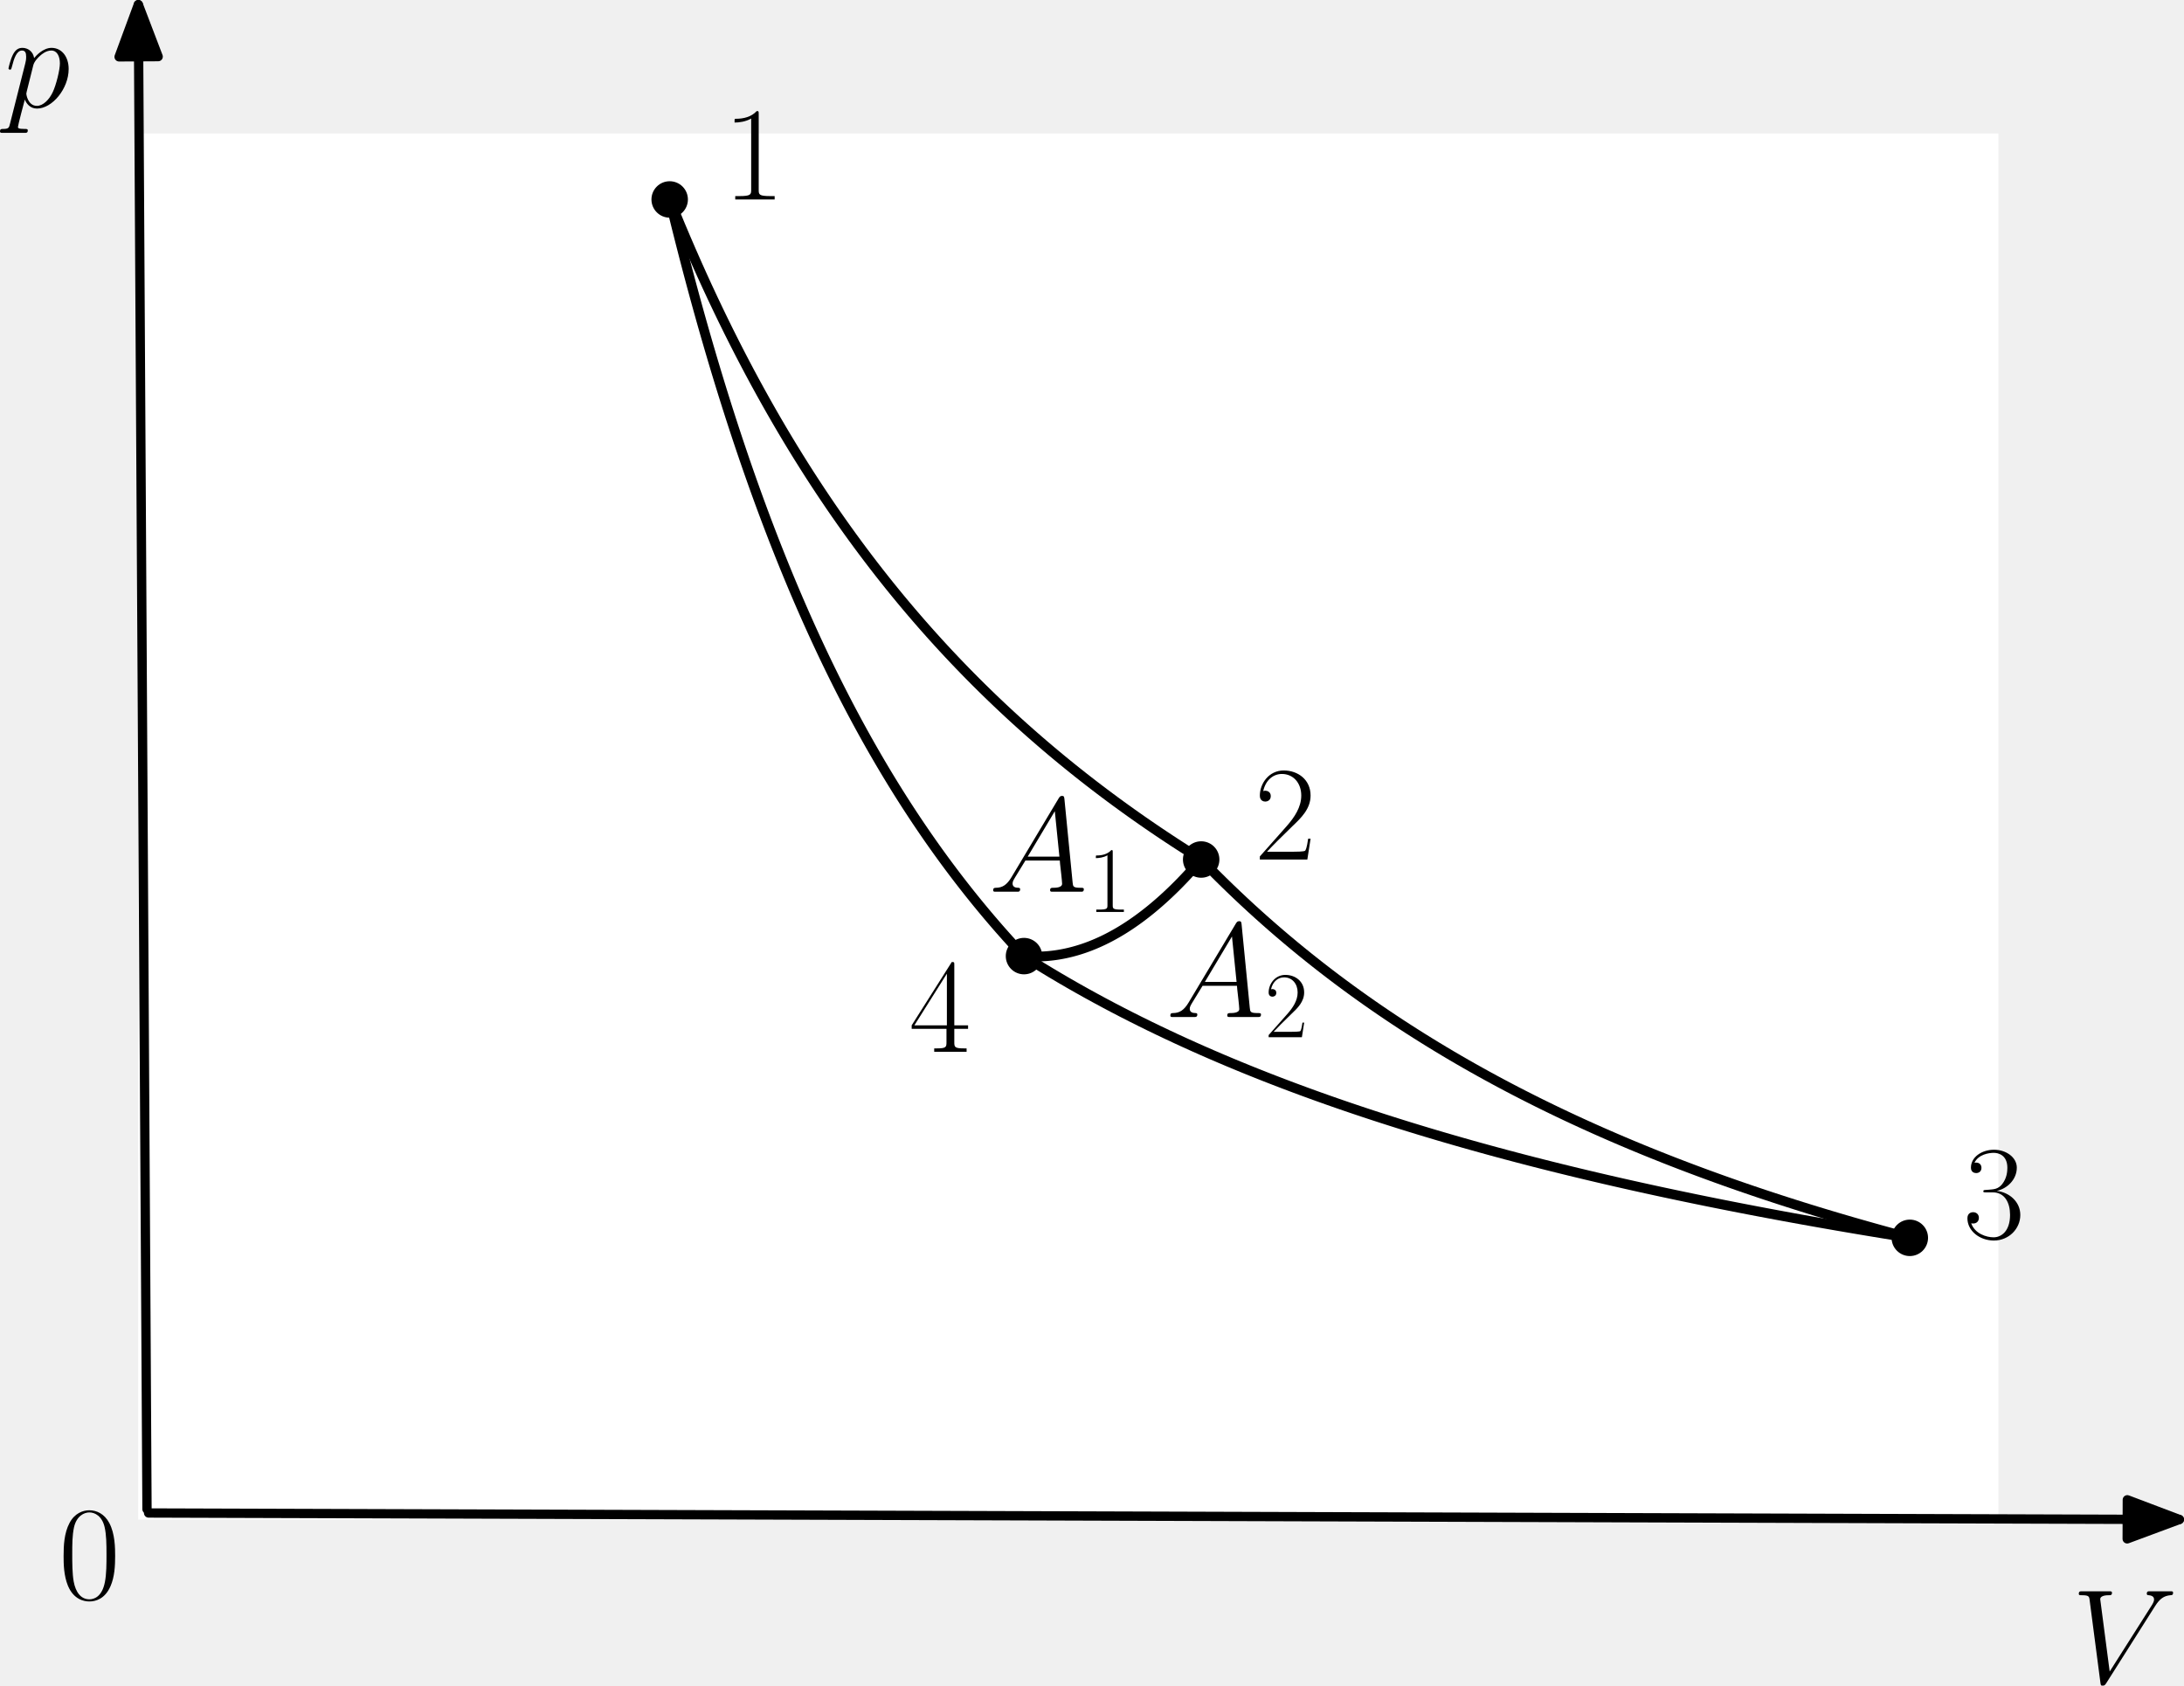
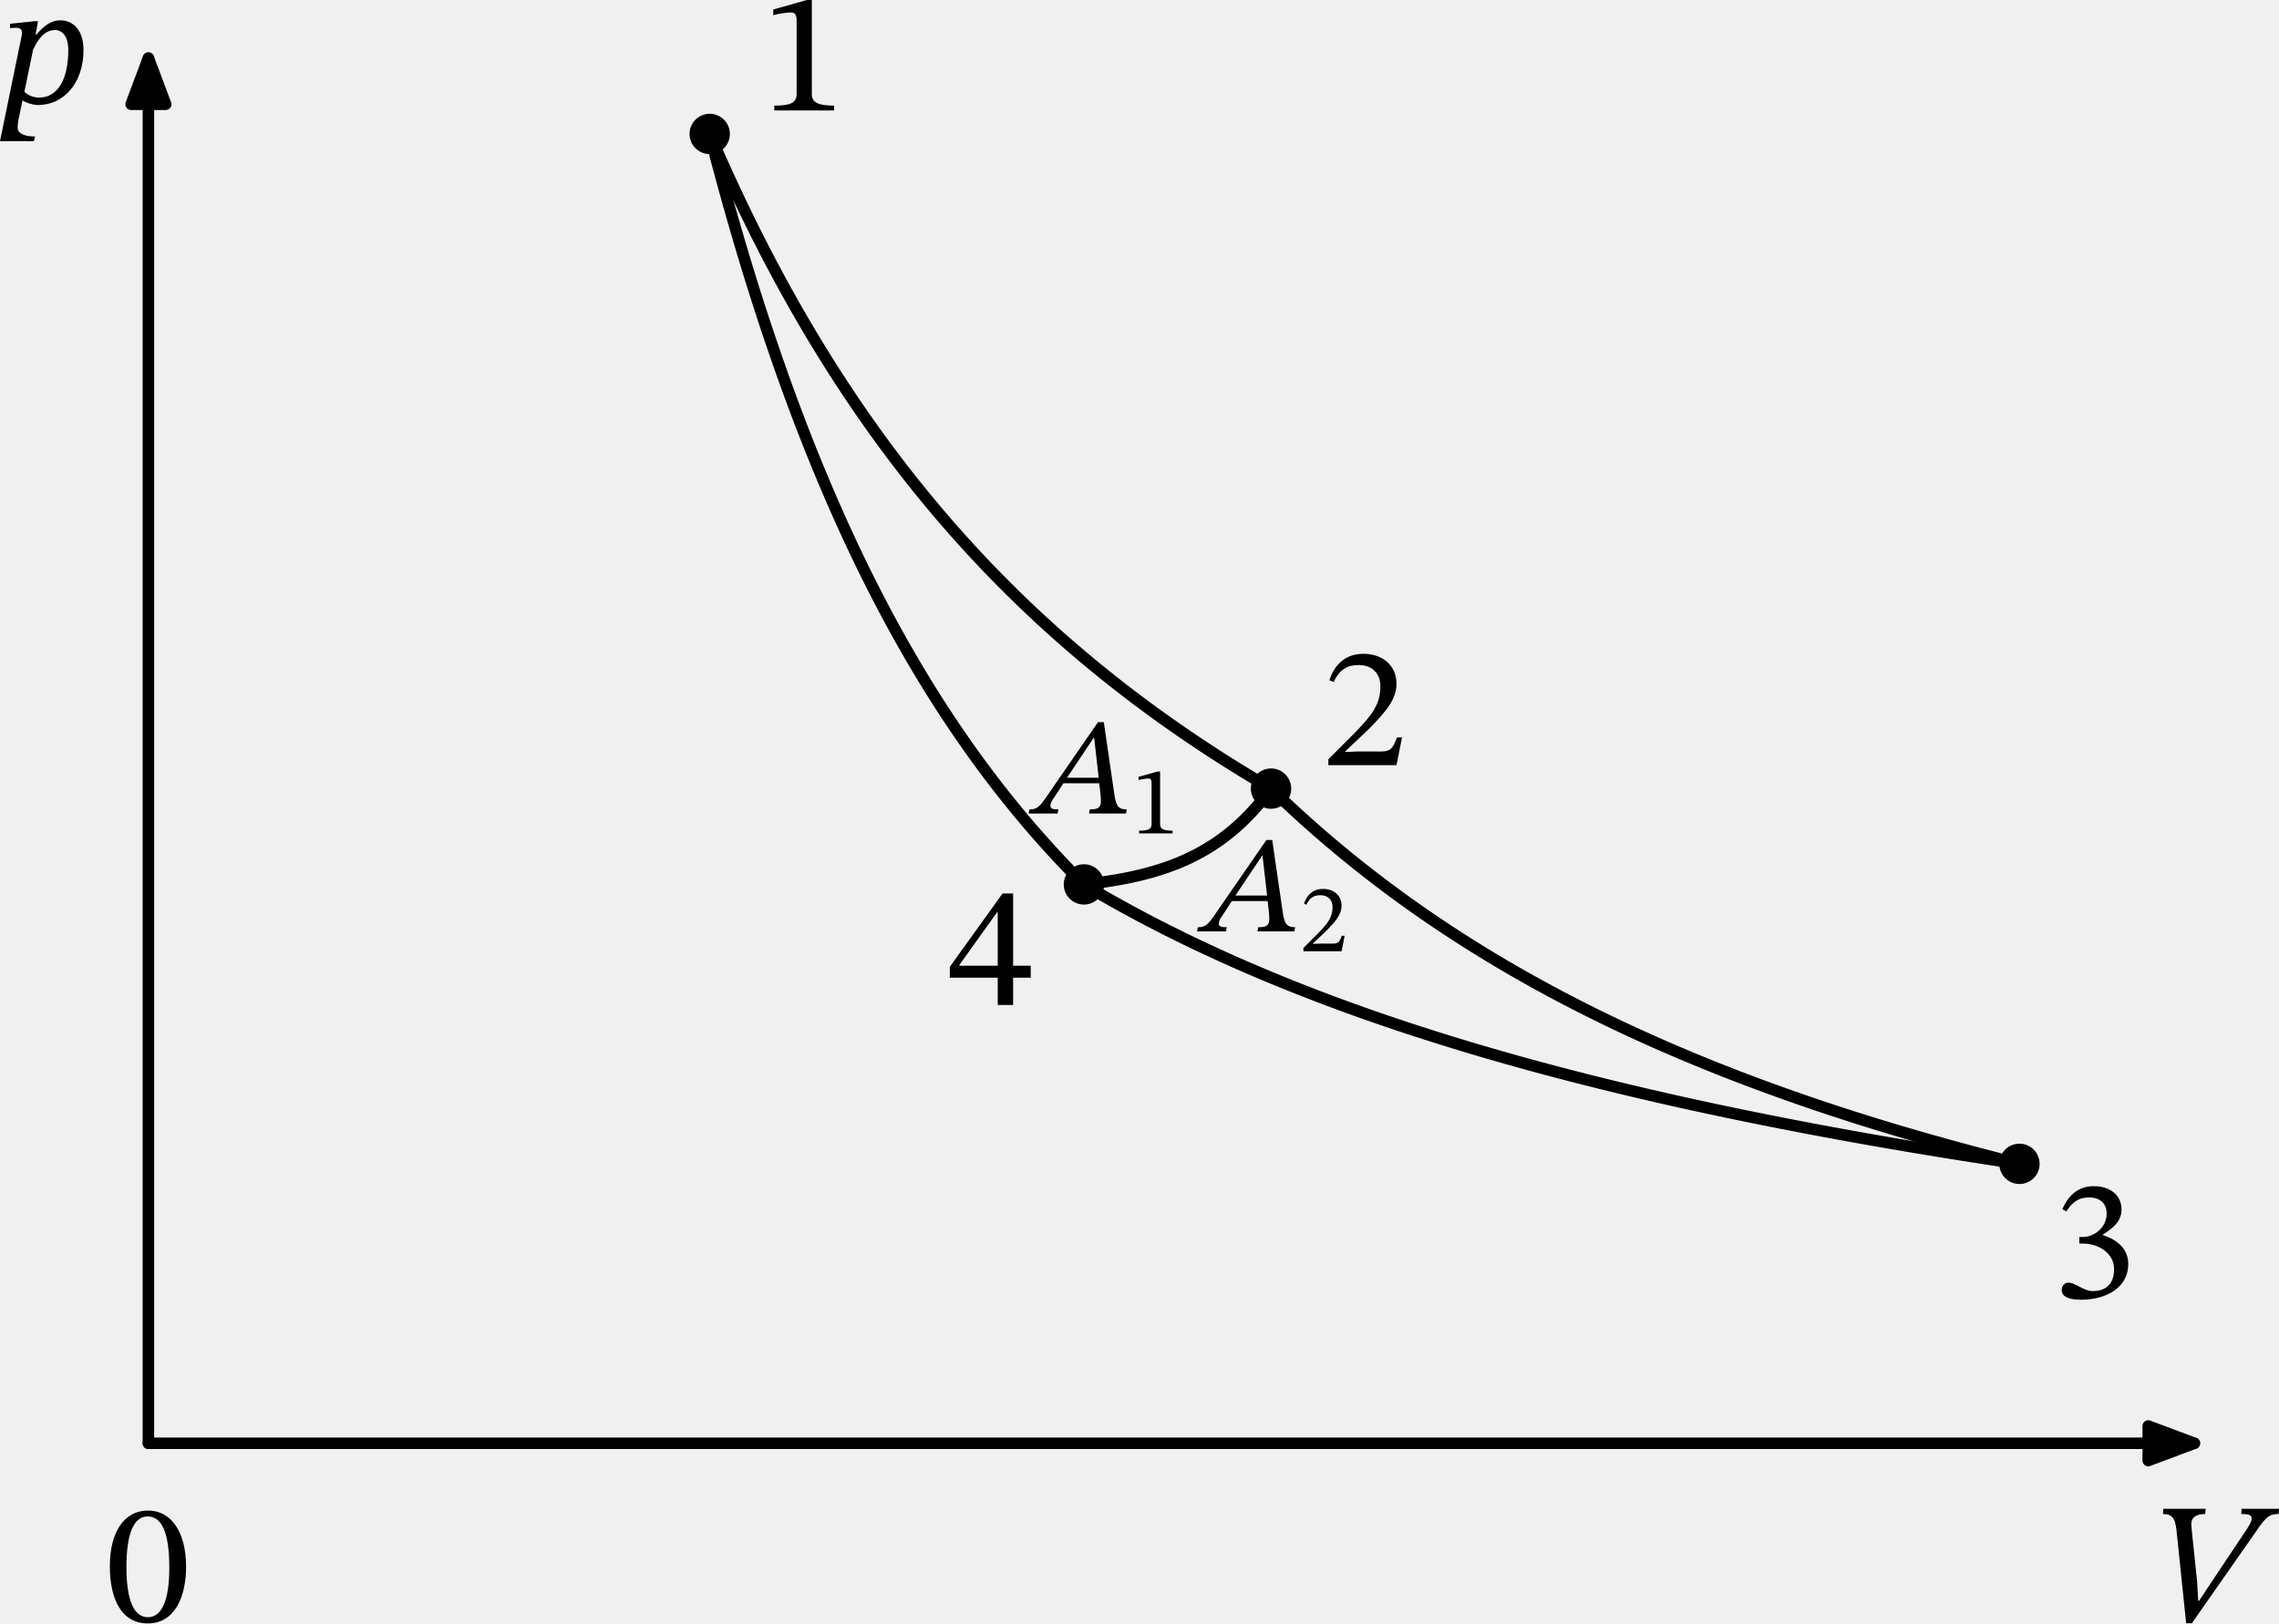
- <svg xmlns="http://www.w3.org/2000/svg" xmlns:xlink="http://www.w3.org/1999/xlink" width="419.283pt" height="323.615pt" viewBox="0 0 419.283 323.615" version="1.1" id="svg23">
+ <svg xmlns="http://www.w3.org/2000/svg" xmlns:xlink="http://www.w3.org/1999/xlink" width="395.442pt" height="281.771pt" viewBox="0 0 395.442 281.771" version="1.1" id="svg22">
  <defs id="defs1">
    <style type="text/css" id="style1">*{stroke-linejoin: round; stroke-linecap: butt}</style>
  </defs>
-   <g id="axes_1" transform="translate(-31.06916,-15.85074)">
-     <g id="patch_2">
-       <path d="M 57.6,307.584 H 414.72 V 41.472 H 57.6 Z" style="fill:#ffffff" id="path2" />
-     </g>
-     <g id="matplotlib.axis_1">
-       <g id="text_1">
-         <g transform="matrix(0.26,0,0,-0.26,428.7542,338.9472)" id="g2">
-           <defs id="defs2">
-             <path id="CMMI12-56" d="m 3962,3640 c 217,344 416,496 742,522 64,6 115,6 115,120 0,26 -13,64 -70,64 -115,0 -391,0 -506,0 -185,0 -377,0 -557,0 -51,0 -115,0 -115,-120 0,-58 58,-64 83,-64 237,-19 263,-133 263,-210 0,-95 -90,-242 -96,-248 L 1811,540 1363,3969 c 0,191 333,191 403,191 96,0 154,0 154,122 0,64 -70,64 -90,64 -108,0 -236,0 -345,0 h -359 c -467,0 -659,0 -665,0 -39,0 -115,0 -115,-116 0,-70 44,-70 147,-70 326,0 345,-58 365,-216 L 1370,24 c 19,-133 19,-152 108,-152 77,0 109,19 173,120 z" transform="scale(0.015625)" />
-           </defs>
-           <use xlink:href="#CMMI12-56" transform="scale(0.996264)" id="use2" />
+   <g id="figure_1" transform="translate(-7.35,-10.45141)">
+     <g id="axes_1">
+       <g id="matplotlib.axis_1">
+         <g id="xtick_1">
+           <g id="line2d_1" />
+           <g id="text_1">
+             <g transform="matrix(0.3,0,0,-0.3,380.62,292.1334)" id="g2">
+               <defs id="defs2">
+                 <path id="STIXTwoText-Italic-56" d="m 1504,-32 2349,3360 c 390,582 518,685 864,685 l 13,192 H 3347 l -13,-192 c 288,0 384,-39 384,-167 0,-102 -83,-249 -198,-422 L 2144,1363 1773,800 h -32 l -45,749 -192,1824 c 0,45 -19,185 -19,230 -19,288 185,410 512,410 l 19,192 H 448 l -13,-192 c 339,0 448,-154 499,-583 L 1293,-32 Z" transform="scale(0.015625)" />
+               </defs>
+               <use xlink:href="#STIXTwoText-Italic-56" transform="translate(0,0.296875)" id="use2" />
+             </g>
+           </g>
+         </g>
+         <g id="xtick_2">
+           <g id="line2d_2" />
+           <g id="text_2">
+             <g transform="matrix(0.3,0,0,-0.3,25.6,292.1334)" id="g3">
+               <defs id="defs3">
+                 <path id="STIXTwoText-Regular-30" d="m 1581,-70 c 1005,0 1414,1004 1414,2099 0,1318 -576,2080 -1401,2080 C 666,4109 173,3264 173,2048 173,915 550,-70 1581,-70 Z m 0,230 c -512,0 -794,614 -794,1856 0,1267 282,1875 787,1875 525,0 800,-601 800,-1901 C 2374,762 2086,160 1581,160 Z" transform="scale(0.015625)" />
+               </defs>
+               <use xlink:href="#STIXTwoText-Regular-30" transform="translate(0,0.796875)" id="use3" />
+             </g>
+           </g>
        </g>
      </g>
-     </g>
-     <g id="matplotlib.axis_2">
-       <g id="text_2">
-         <g transform="matrix(0.26,0,0,-0.26,31.87053,36.43395)" id="g3">
-           <defs id="defs3">
-             <path id="CMMI12-70" d="m 275,-789 c -45,-191 -70,-242 -333,-242 -76,0 -140,0 -140,-121 0,-13 6,-64 76,-64 84,0 173,0 256,0 h 276 c 134,0 460,0 595,0 38,0 115,0 115,115 0,70 -45,70 -154,70 -294,0 -313,44 -313,94 0,76 288,1156 326,1301 71,-179 243,-428 576,-428 723,0 1504,939 1504,1878 0,587 -333,1002 -813,1002 -409,0 -755,-396 -825,-485 -51,319 -301,485 -557,485 -186,0 -333,-89 -454,-332 -116,-230 -205,-619 -205,-645 0,-25 25,-57 70,-57 51,0 58,6 96,153 96,377 218,754 474,754 147,0 198,-102 198,-292 0,-152 -19,-216 -45,-330 z m 1107,2782 c 45,178 224,364 327,453 70,64 281,243 525,243 281,0 409,-281 409,-613 C 2643,1769 2464,1047 2304,715 2144,370 1850,64 1555,64 c -435,0 -505,549 -505,575 0,19 12,70 19,102 z" transform="scale(0.015625)" />
-           </defs>
-           <use xlink:href="#CMMI12-70" transform="scale(0.996264)" id="use3" />
+       <g id="matplotlib.axis_2">
+         <g id="ytick_1">
+           <g id="line2d_3" />
+           <g id="text_3">
+             <g transform="matrix(0.3,0,0,-0.3,7.2,28.37813)" id="g4">
+               <defs id="defs4">
+                 <path id="STIXTwoText-Italic-70" d="m 1440,-70 c 966,0 1683,832 1683,2035 0,742 -384,1101 -864,1101 -320,0 -589,-186 -883,-532 v 7 h -26 l 90,493 h -122 l -915,-96 v -160 c 0,0 109,12 205,12 166,0 237,-57 237,-185 0,-45 -7,-83 -13,-122 L 32,-1408 h 1254 l 45,173 c -512,0 -646,173 -646,320 0,89 13,205 25,269 L 864,96 C 992,19 1242,-70 1440,-70 Z m -506,486 320,1549 c 173,390 423,742 820,742 179,0 486,-134 486,-742 C 2560,838 2138,205 1485,205 1222,205 1043,320 934,416 Z" transform="scale(0.015625)" />
+               </defs>
+               <use xlink:href="#STIXTwoText-Italic-70" transform="translate(0,0.09375)" id="use4" />
+             </g>
+           </g>
        </g>
      </g>
-     </g>
-     <g id="line2d_1">
-       <path d="m 159.634,54.144 1.031,2.534 1.031,2.484 1.031,2.436 1.031,2.388 1.031,2.342 1.031,2.298 1.031,2.254 1.031,2.212 1.031,2.171 1.031,2.131 1.031,2.093 1.031,2.055 1.031,2.018 1.031,1.983 1.031,1.948 1.031,1.914 1.031,1.881 1.031,1.849 1.031,1.817 1.031,1.787 1.031,1.757 1.031,1.728 1.031,1.7 1.031,1.672 1.031,1.645 1.031,1.619 1.031,1.593 1.031,1.568 1.031,1.543 1.031,1.52 1.031,1.496 1.031,1.473 1.031,1.451 1.031,1.429 1.031,1.408 1.031,1.387 1.031,1.367 1.031,1.347 1.031,1.327 1.031,1.308 1.031,1.289 1.031,1.271 1.031,1.253 1.031,1.236 1.031,1.218 1.031,1.202 1.031,1.185 1.031,1.169 1.031,1.153 1.031,1.138 1.031,1.123 1.031,1.108 1.031,1.093 1.031,1.079 1.031,1.065 1.031,1.051 1.031,1.038 1.031,1.024 1.031,1.011 1.031,0.999 1.031,0.986 1.031,0.974 1.031,0.962 1.031,0.95 1.031,0.939 1.031,0.927 1.031,0.916 1.031,0.905 1.031,0.894 1.031,0.884 1.031,0.873 1.031,0.863 1.031,0.853 1.031,0.843 1.031,0.834 1.031,0.824 1.031,0.815 1.031,0.805 1.031,0.796 1.031,0.787 1.031,0.779 1.031,0.77 1.031,0.762 1.031,0.753 1.031,0.745 1.031,0.737 1.031,0.729 1.031,0.721 1.031,0.714 1.031,0.706 1.031,0.699 1.031,0.691 1.031,0.684 1.031,0.677 1.031,0.67 1.031,0.663 1.031,0.656 1.031,0.65 1.031,0.643" clip-path="url(#p317264a5c3)" style="fill:none;stroke:#000000;stroke-width:1.875;stroke-linecap:square" id="path3" />
-     </g>
-     <g id="line2d_2">
-       <path d="m 261.669,180.864 1.374,1.41 1.374,1.385 1.374,1.36 1.374,1.337 1.374,1.313 1.374,1.291 1.374,1.269 1.374,1.247 1.374,1.226 1.374,1.205 1.374,1.185 1.374,1.166 1.374,1.147 1.374,1.128 1.374,1.109 1.374,1.091 1.374,1.074 1.374,1.057 1.374,1.04 1.374,1.024 1.374,1.007 1.374,0.992 1.374,0.976 1.374,0.961 1.374,0.947 1.374,0.932 1.374,0.918 1.374,0.904 1.374,0.891 1.374,0.877 1.374,0.864 1.374,0.852 1.374,0.839 1.374,0.827 1.374,0.815 1.374,0.803 1.374,0.791 1.374,0.78 1.374,0.769 1.374,0.758 1.374,0.748 1.374,0.737 1.374,0.727 1.374,0.717 1.374,0.707 1.374,0.697 1.374,0.688 1.374,0.679 1.374,0.669 1.374,0.66 1.374,0.652 1.374,0.643 1.374,0.634 1.374,0.626 1.374,0.618 1.374,0.61 1.374,0.602 1.374,0.594 1.374,0.587 1.374,0.579 1.374,0.572 1.374,0.565 1.374,0.557 1.374,0.55 1.374,0.544 1.374,0.537 1.374,0.53 1.374,0.524 1.374,0.517 1.374,0.511 1.374,0.505 1.374,0.499 1.374,0.493 1.374,0.487 1.374,0.481 1.374,0.475 1.374,0.47 1.374,0.464 1.374,0.459 1.374,0.453 1.374,0.448 1.374,0.443 1.374,0.438 1.374,0.433 1.374,0.428 1.374,0.423 1.374,0.418 1.374,0.413 1.374,0.409 1.374,0.404 1.374,0.4 1.374,0.395 1.374,0.391 1.374,0.387 1.374,0.383 1.374,0.378 1.374,0.374 1.374,0.37 1.374,0.366" clip-path="url(#p317264a5c3)" style="fill:none;stroke:#000000;stroke-width:1.875;stroke-linecap:square" id="path4" />
-     </g>
-     <g id="line2d_3">
-       <path d="m 397.714,253.496 -1.718,-0.275 -1.718,-0.277 -1.718,-0.28 -1.718,-0.283 -1.718,-0.286 -1.718,-0.289 -1.718,-0.292 -1.718,-0.295 -1.718,-0.298 -1.718,-0.301 -1.718,-0.305 -1.718,-0.308 -1.718,-0.311 -1.718,-0.315 -1.718,-0.318 -1.718,-0.322 -1.718,-0.325 -1.718,-0.329 -1.718,-0.332 -1.718,-0.336 -1.718,-0.34 -1.718,-0.344 -1.718,-0.348 -1.718,-0.352 -1.718,-0.356 -1.718,-0.36 -1.718,-0.364 -1.718,-0.368 -1.718,-0.373 -1.718,-0.377 -1.718,-0.382 -1.718,-0.386 -1.718,-0.391 -1.718,-0.396 -1.718,-0.401 -1.718,-0.406 -1.718,-0.411 -1.718,-0.416 -1.718,-0.421 -1.718,-0.426 -1.718,-0.432 -1.718,-0.437 -1.718,-0.443 -1.718,-0.449 -1.718,-0.455 -1.718,-0.461 -1.718,-0.467 -1.718,-0.473 -1.718,-0.479 -1.718,-0.486 -1.718,-0.492 -1.718,-0.499 -1.718,-0.506 -1.718,-0.513 -1.718,-0.52 -1.718,-0.527 -1.718,-0.535 -1.718,-0.543 -1.718,-0.55 -1.718,-0.558 -1.718,-0.566 -1.718,-0.575 -1.718,-0.583 -1.718,-0.592 -1.718,-0.601 -1.718,-0.61 -1.718,-0.619 -1.718,-0.629 -1.718,-0.639 -1.718,-0.649 -1.718,-0.659 -1.718,-0.669 -1.718,-0.68 -1.718,-0.691 -1.718,-0.702 -1.718,-0.714 -1.718,-0.725 -1.718,-0.738 -1.718,-0.75 -1.718,-0.763 -1.718,-0.776 -1.718,-0.789 -1.718,-0.803 -1.718,-0.817 -1.718,-0.831 -1.718,-0.846 -1.718,-0.861 -1.718,-0.877 -1.718,-0.893 -1.718,-0.91 -1.718,-0.927 -1.718,-0.944 -1.718,-0.962 -1.718,-0.981 -1.718,-1 -1.718,-1.019 -1.718,-1.04 -1.718,-1.06 -1.718,-1.082" clip-path="url(#p317264a5c3)" style="fill:none;stroke:#000000;stroke-width:1.875;stroke-linecap:square" id="path5" />
-     </g>
-     <g id="line2d_4">
-       <path d="m 227.657,199.409 -0.687,-0.732 -0.687,-0.74 -0.687,-0.748 -0.687,-0.757 -0.687,-0.765 -0.687,-0.773 -0.687,-0.782 -0.687,-0.791 -0.687,-0.8 -0.687,-0.809 -0.687,-0.818 -0.687,-0.827 -0.687,-0.836 -0.687,-0.846 -0.687,-0.856 -0.687,-0.866 -0.687,-0.876 -0.687,-0.886 -0.687,-0.896 -0.687,-0.907 -0.687,-0.917 -0.687,-0.928 -0.687,-0.939 -0.687,-0.95 -0.687,-0.962 -0.687,-0.973 -0.687,-0.985 -0.687,-0.997 -0.687,-1.009 -0.687,-1.022 -0.687,-1.034 -0.687,-1.047 -0.687,-1.06 -0.687,-1.074 -0.687,-1.087 -0.687,-1.101 -0.687,-1.115 -0.687,-1.129 -0.687,-1.143 -0.687,-1.158 -0.687,-1.173 -0.687,-1.188 -0.687,-1.204 -0.687,-1.22 -0.687,-1.236 -0.687,-1.252 -0.687,-1.269 -0.687,-1.286 -0.687,-1.303 -0.687,-1.321 -0.687,-1.339 -0.687,-1.357 -0.687,-1.376 -0.687,-1.395 -0.687,-1.414 -0.687,-1.434 -0.687,-1.454 -0.687,-1.474 -0.687,-1.495 -0.687,-1.517 -0.687,-1.538 -0.687,-1.56 -0.687,-1.583 -0.687,-1.606 -0.687,-1.63 -0.687,-1.654 -0.687,-1.678 -0.687,-1.703 -0.687,-1.728 -0.687,-1.754 -0.687,-1.781 -0.687,-1.808 -0.687,-1.836 -0.687,-1.864 -0.687,-1.893 -0.687,-1.923 -0.687,-1.953 -0.687,-1.983 -0.687,-2.015 -0.687,-2.047 -0.687,-2.08 -0.687,-2.113 -0.687,-2.148 -0.687,-2.183 -0.687,-2.219 -0.687,-2.255 -0.687,-2.293 -0.687,-2.331 -0.687,-2.371 -0.687,-2.411 -0.687,-2.452 -0.687,-2.494 -0.687,-2.537 -0.687,-2.582 -0.687,-2.627 -0.687,-2.673 -0.687,-2.721 -0.687,-2.769 -0.687,-2.819" clip-path="url(#p317264a5c3)" style="fill:none;stroke:#000000;stroke-width:1.875;stroke-linecap:square" id="path6" />
-     </g>
-     <g id="line2d_5">
-       <path d="m 261.669,180.864 -0.344,0.401 -0.344,0.396 -0.344,0.392 -0.344,0.388 -0.344,0.383 -0.344,0.379 -0.344,0.375 -0.344,0.37 -0.344,0.366 -0.344,0.362 -0.344,0.357 -0.344,0.353 -0.344,0.349 -0.344,0.344 -0.344,0.34 -0.344,0.335 -0.344,0.331 -0.344,0.327 -0.344,0.322 -0.344,0.318 -0.344,0.314 -0.344,0.309 -0.344,0.305 -0.344,0.301 -0.344,0.296 -0.344,0.292 -0.344,0.288 -0.344,0.283 -0.344,0.279 -0.344,0.274 -0.344,0.27 -0.344,0.266 -0.344,0.261 -0.344,0.257 -0.344,0.253 -0.344,0.248 -0.344,0.244 -0.344,0.24 -0.344,0.235 -0.344,0.231 -0.344,0.227 -0.344,0.222 -0.344,0.218 -0.344,0.213 -0.344,0.209 -0.344,0.205 -0.344,0.2 -0.344,0.196 -0.344,0.192 -0.344,0.187 -0.344,0.183 -0.344,0.179 -0.344,0.174 -0.344,0.17 -0.344,0.166 -0.344,0.161 -0.344,0.157 -0.344,0.152 -0.344,0.148 -0.344,0.144 -0.344,0.139 -0.344,0.135 -0.344,0.131 -0.344,0.126 -0.344,0.122 -0.344,0.118 -0.344,0.113 -0.344,0.109 -0.344,0.105 -0.344,0.1 -0.344,0.096 -0.344,0.091 -0.344,0.087 -0.344,0.083 -0.344,0.078 -0.344,0.074 -0.344,0.07 -0.344,0.065 -0.344,0.061 -0.344,0.057 -0.344,0.052 -0.344,0.048 -0.344,0.043 -0.344,0.039 -0.344,0.035 -0.344,0.03 -0.344,0.026 -0.344,0.022 -0.344,0.017 -0.344,0.013 -0.344,0.009 -0.344,0.004 -0.344,-5e-5 -0.344,-0.004 -0.344,-0.009 -0.344,-0.013 -0.344,-0.018 -0.344,-0.022 -0.344,-0.026" clip-path="url(#p317264a5c3)" style="fill:none;stroke:#000000;stroke-width:1.875;stroke-linecap:square" id="path7" />
-     </g>
-     <g id="patch_3">
-       <path d="m 59.599,306.323 q 196.202,0.627 389.86,1.246" style="fill:none;stroke:#000000;stroke-width:1.786;stroke-linecap:round" id="path8" />
-       <path d="m 439.471,303.788 9.988,3.782 -10.012,3.718 z" style="stroke:#000000;stroke-width:1.786;stroke-linecap:round" id="path9" />
-     </g>
-     <g id="patch_4">
-       <path d="M 59.289,305.587 Q 58.45,159.894 57.626,16.744" style="fill:none;stroke:#000000;stroke-width:1.786;stroke-linecap:round" id="path10" />
-       <path d="m 53.934,26.765 3.692,-10.021 3.808,9.978 z" style="stroke:#000000;stroke-width:1.786;stroke-linecap:round" id="path11" />
-     </g>
-     <g id="text_3">
-       <g transform="matrix(0.26,0,0,-0.26,169.8377,54.144)" id="g11">
-         <defs id="defs11">
-           <path id="CMR17-31" d="m 1702,4058 c 0,134 -6,134 -96,134 -249,-276 -627,-365 -985,-365 -19,0 -51,0 -58,-19 -6,-13 -6,-26 -6,-160 198,0 531,38 787,191 V 461 C 1344,236 1331,160 781,160 H 589 V 0 c 307,0 627,0 934,0 307,0 627,0 935,0 v 160 h -192 c -551,0 -564,70 -564,298 z" transform="scale(0.015625)" />
+       <g id="line2d_4">
+         <path d="m 130.496,33.697 0.984,2.273 0.984,2.228 0.984,2.184 0.984,2.141 0.984,2.1 0.984,2.06 0.984,2.021 0.984,1.984 0.984,1.947 0.984,1.911 0.984,1.876 0.984,1.843 0.984,1.81 0.984,1.778 0.984,1.747 0.984,1.716 0.984,1.687 0.984,1.658 0.984,1.63 0.984,1.602 0.984,1.576 0.984,1.549 0.984,1.524 0.984,1.499 0.984,1.475 0.984,1.452 0.984,1.428 0.984,1.406 0.984,1.384 0.984,1.363 0.984,1.342 0.984,1.321 0.984,1.301 0.984,1.282 0.984,1.262 0.984,1.244 0.984,1.225 0.984,1.208 0.984,1.19 0.984,1.173 0.984,1.156 0.984,1.14 0.984,1.124 0.984,1.108 0.984,1.093 0.984,1.078 0.984,1.063 0.984,1.048 0.984,1.034 0.984,1.02 0.984,1.007 0.984,0.993 0.984,0.98 0.984,0.967 0.984,0.955 0.984,0.943 0.984,0.93 0.984,0.919 0.984,0.907 0.984,0.896 0.984,0.884 0.984,0.873 0.984,0.863 0.984,0.852 0.984,0.842 0.984,0.831 0.984,0.821 0.984,0.812 0.984,0.802 0.984,0.792 0.984,0.783 0.984,0.774 0.984,0.765 0.984,0.756 0.984,0.747 0.984,0.739 0.984,0.73 0.984,0.722 0.984,0.714 0.984,0.706 0.984,0.698 0.984,0.691 0.984,0.683 0.984,0.676 0.984,0.668 0.984,0.661 0.984,0.654 0.984,0.647 0.984,0.64 0.984,0.633 0.984,0.627 0.984,0.62 0.984,0.614 0.984,0.607 0.984,0.601 0.984,0.595 0.984,0.589 0.984,0.583 0.984,0.577" clip-path="url(#p80921b748a)" style="fill:none;stroke:#000000;stroke-width:2;stroke-linecap:square" id="path4" />
+       </g>
+       <g id="line2d_5">
+         <path d="M 130.496,33.697" clip-path="url(#p80921b748a)" style="fill:none;stroke:#000000;stroke-width:1.5;stroke-linecap:square" id="path5" />
+         <defs id="defs5">
+           <path id="m9bd3cad884" d="M 0,3 C 0.796,3 1.559,2.684 2.121,2.121 2.684,1.559 3,0.796 3,0 3,-0.796 2.684,-1.559 2.121,-2.121 1.559,-2.684 0.796,-3 0,-3 -0.796,-3 -1.559,-2.684 -2.121,-2.121 -2.684,-1.559 -3,-0.796 -3,0 -3,0.796 -2.684,1.559 -2.121,2.121 -1.559,2.684 -0.796,3 0,3 Z" style="stroke:#000000" />
        </defs>
-         <use xlink:href="#CMR17-31" transform="scale(0.996264)" id="use11" />
+         <g clip-path="url(#p80921b748a)" id="g5">
+           <use xlink:href="#m9bd3cad884" x="130.496" y="33.697" style="stroke:#000000" id="use5" />
+         </g>
      </g>
-     </g>
-     <g id="text_4">
-       <g transform="matrix(0.26,0,0,-0.26,271.872,180.864)" id="g12">
-         <defs id="defs12">
-           <path id="CMR17-32" d="M 2669,989 H 2554 C 2490,536 2438,459 2413,420 2381,369 1920,369 1830,369 H 602 c 230,250 678,703 1222,1228 390,370 845,805 845,1438 0,755 -602,1189 -1274,1189 -704,0 -1133,-620 -1133,-1194 0,-250 186,-282 263,-282 64,0 256,39 256,262 0,197 -167,254 -256,254 -39,0 -77,-6 -103,-19 122,545 493,813 884,813 556,0 921,-441 921,-1023 0,-556 -326,-1035 -691,-1451 L 262,146 V 0 h 2253 z" transform="scale(0.015625)" />
-         </defs>
-         <use xlink:href="#CMR17-32" transform="scale(0.996264)" id="use12" />
+       <g id="line2d_6">
+         <path d="M 227.893,147.326" clip-path="url(#p80921b748a)" style="fill:none;stroke:#000000;stroke-width:1.5;stroke-linecap:square" id="path6" />
+         <g clip-path="url(#p80921b748a)" id="g6">
+           <use xlink:href="#m9bd3cad884" x="227.893" y="147.326" style="stroke:#000000" id="use6" />
+         </g>
      </g>
-     </g>
-     <g id="text_5">
-       <g transform="matrix(0.26,0,0,-0.26,407.9177,253.4965)" id="g13">
-         <defs id="defs13">
-           <path id="CMR17-33" d="m 1414,2157 c 570,0 820,-495 820,-1067 C 2234,320 1824,25 1453,25 1114,25 563,194 390,693 c 32,-13 64,-13 96,-13 154,0 269,102 269,268 0,185 -141,268 -269,268 -108,0 -275,-51 -275,-290 0,-591 576,-1054 1255,-1054 710,0 1254,558 1254,1213 0,622 -512,1072 -1120,1142 486,101 954,529 954,1102 0,491 -506,850 -1082,850 -582,0 -1094,-350 -1094,-850 0,-219 166,-257 249,-257 135,0 250,83 250,249 0,165 -115,248 -250,248 -25,0 -57,0 -83,-12 186,402 691,475 915,475 224,0 647,-107 647,-712 0,-177 -26,-492 -244,-770 -192,-246 -409,-246 -620,-266 -32,0 -180,-15 -205,-15 -45,-6 -71,-12 -71,-61 0,-45 7,-51 135,-51 z" transform="scale(0.015625)" />
-         </defs>
-         <use xlink:href="#CMR17-33" transform="scale(0.996264)" id="use13" />
+       <g id="line2d_7">
+         <path d="m 227.893,147.326 1.312,1.264 1.312,1.242 1.312,1.22 1.312,1.199 1.312,1.178 1.312,1.157 1.312,1.138 1.312,1.118 1.312,1.099 1.312,1.081 1.312,1.063 1.312,1.045 1.312,1.028 1.312,1.011 1.312,0.995 1.312,0.979 1.312,0.963 1.312,0.948 1.312,0.932 1.312,0.918 1.312,0.903 1.312,0.889 1.312,0.875 1.312,0.862 1.312,0.849 1.312,0.836 1.312,0.823 1.312,0.811 1.312,0.799 1.312,0.787 1.312,0.775 1.312,0.764 1.312,0.752 1.312,0.741 1.312,0.731 1.312,0.72 1.312,0.71 1.312,0.7 1.312,0.69 1.312,0.68 1.312,0.67 1.312,0.661 1.312,0.652 1.312,0.643 1.312,0.634 1.312,0.625 1.312,0.617 1.312,0.608 1.312,0.6 1.312,0.592 1.312,0.584 1.312,0.577 1.312,0.569 1.312,0.561 1.312,0.554 1.312,0.547 1.312,0.54 1.312,0.533 1.312,0.526 1.312,0.519 1.312,0.513 1.312,0.506 1.312,0.5 1.312,0.494 1.312,0.487 1.312,0.481 1.312,0.475 1.312,0.47 1.312,0.464 1.312,0.458 1.312,0.453 1.312,0.447 1.312,0.442 1.312,0.436 1.312,0.431 1.312,0.426 1.312,0.421 1.312,0.416 1.312,0.411 1.312,0.406 1.312,0.402 1.312,0.397 1.312,0.393 1.312,0.388 1.312,0.384 1.312,0.379 1.312,0.375 1.312,0.371 1.312,0.367 1.312,0.363 1.312,0.358 1.312,0.355 1.312,0.351 1.312,0.347 1.312,0.343 1.312,0.339 1.312,0.336 1.312,0.332 1.312,0.328" clip-path="url(#p80921b748a)" style="fill:none;stroke:#000000;stroke-width:2;stroke-linecap:square" id="path7" />
      </g>
-     </g>
-     <g id="text_6">
-       <g transform="matrix(0.26,0,0,-0.26,205.5742,217.7722)" id="g14">
-         <defs id="defs14">
-           <path id="CMR17-34" d="m 2150,4122 c 0,134 -6,134 -121,134 L 128,1254 V 1088 H 1779 V 457 c 0,-233 -13,-297 -461,-297 H 1197 V 0 c 205,0 550,0 768,0 217,0 563,0 768,0 v 160 h -122 c -448,0 -461,64 -461,297 v 631 h 653 v 166 H 2150 Z M 1798,3703 V 1254 H 256 Z" transform="scale(0.015625)" />
-         </defs>
-         <use xlink:href="#CMR17-34" transform="scale(0.996264)" id="use14" />
+       <g id="line2d_8">
+         <path d="m 357.755,212.455 -1.64,-0.246 -1.64,-0.249 -1.64,-0.251 -1.64,-0.254 -1.64,-0.256 -1.64,-0.259 -1.64,-0.262 -1.64,-0.265 -1.64,-0.267 -1.64,-0.27 -1.64,-0.273 -1.64,-0.276 -1.64,-0.279 -1.64,-0.282 -1.64,-0.285 -1.64,-0.288 -1.64,-0.292 -1.64,-0.295 -1.64,-0.298 -1.64,-0.301 -1.64,-0.305 -1.64,-0.308 -1.64,-0.312 -1.64,-0.315 -1.64,-0.319 -1.64,-0.323 -1.64,-0.327 -1.64,-0.33 -1.64,-0.334 -1.64,-0.338 -1.64,-0.342 -1.64,-0.346 -1.64,-0.351 -1.64,-0.355 -1.64,-0.359 -1.64,-0.364 -1.64,-0.368 -1.64,-0.373 -1.64,-0.377 -1.64,-0.382 -1.64,-0.387 -1.64,-0.392 -1.64,-0.397 -1.64,-0.402 -1.64,-0.408 -1.64,-0.413 -1.64,-0.418 -1.64,-0.424 -1.64,-0.43 -1.64,-0.435 -1.64,-0.441 -1.64,-0.447 -1.64,-0.454 -1.64,-0.46 -1.64,-0.466 -1.64,-0.473 -1.64,-0.48 -1.64,-0.486 -1.64,-0.493 -1.64,-0.501 -1.64,-0.508 -1.64,-0.515 -1.64,-0.523 -1.64,-0.531 -1.64,-0.539 -1.64,-0.547 -1.64,-0.555 -1.64,-0.564 -1.64,-0.573 -1.64,-0.582 -1.64,-0.591 -1.64,-0.6 -1.64,-0.61 -1.64,-0.62 -1.64,-0.63 -1.64,-0.64 -1.64,-0.651 -1.64,-0.661 -1.64,-0.672 -1.64,-0.684 -1.64,-0.696 -1.64,-0.708 -1.64,-0.72 -1.64,-0.732 -1.64,-0.745 -1.64,-0.759 -1.64,-0.772 -1.64,-0.786 -1.64,-0.801 -1.64,-0.816 -1.64,-0.831 -1.64,-0.847 -1.64,-0.863 -1.64,-0.879 -1.64,-0.896 -1.64,-0.914 -1.64,-0.932 -1.64,-0.951 -1.64,-0.97" clip-path="url(#p80921b748a)" style="fill:none;stroke:#000000;stroke-width:2;stroke-linecap:square" id="path8" />
      </g>
-     </g>
-     <g id="text_7">
-       <g transform="matrix(0.26,0,0,-0.26,220.8549,187.0456)" id="g16">
-         <defs id="defs15">
-           <path id="CMMI12-41" d="M 1088,691 C 864,314 646,186 339,186 269,180 218,180 218,58 218,24 250,0 294,0 c 116,0 404,0 519,0 185,0 390,0 569,0 39,0 116,0 116,122 0,58 -52,64 -90,64 -147,0 -269,50 -269,202 0,88 39,158 122,297 l 486,794 h 1632 c 7,-56 7,-106 13,-163 19,-164 96,-821 96,-940 0,-190 -326,-190 -429,-190 -70,0 -141,0 -141,-116 0,-70 58,-70 96,-70 109,0 237,0 346,0 h 365 c 390,0 672,0 678,0 45,0 115,0 115,122 0,64 -57,64 -153,64 -352,0 -359,58 -378,248 l -390,3970 c -13,127 -39,140 -109,140 -64,0 -102,-13 -160,-109 z m 768,973 1286,2155 218,-2155 z" transform="scale(0.015625)" />
-         </defs>
-         <use xlink:href="#CMMI12-41" transform="scale(0.996264)" id="use15" />
-         <use xlink:href="#CMR17-31" transform="matrix(0.697382,0,0,0.697382,73.12789,-14.94392)" id="use16" />
+       <g id="line2d_9">
+         <path d="M 357.755,212.455" clip-path="url(#p80921b748a)" style="fill:none;stroke:#000000;stroke-width:1.5;stroke-linecap:square" id="path9" />
+         <g clip-path="url(#p80921b748a)" id="g9">
+           <use xlink:href="#m9bd3cad884" x="357.755" y="212.455" style="stroke:#000000" id="use9" />
+         </g>
      </g>
-     </g>
-     <g id="text_8">
-       <g transform="matrix(0.26,0,0,-0.26,254.8663,211.0977)" id="g18">
-         <use xlink:href="#CMMI12-41" transform="scale(0.996264)" id="use17" />
-         <use xlink:href="#CMR17-32" transform="matrix(0.697382,0,0,0.697382,73.12789,-14.94392)" id="use18" />
+       <g id="line2d_10">
+         <path d="M 195.427,163.955" clip-path="url(#p80921b748a)" style="fill:none;stroke:#000000;stroke-width:1.5;stroke-linecap:square" id="path10" />
+         <g clip-path="url(#p80921b748a)" id="g10">
+           <use xlink:href="#m9bd3cad884" x="195.427" y="163.955" style="stroke:#000000" id="use10" />
+         </g>
      </g>
-     </g>
-     <g id="text_9">
-       <g transform="matrix(0.26,0,0,-0.26,42.29486,322.7904)" id="g19">
-         <defs id="defs18">
-           <path id="CMR17-30" d="m 2688,2025 c 0,391 -6,1055 -275,1566 -237,448 -615,607 -947,607 -308,0 -698,-140 -941,-601 C 269,3118 243,2524 243,2025 c 0,-364 7,-919 205,-1406 275,-658 768,-747 1018,-747 294,0 742,121 1004,728 192,442 218,959 218,1425 z M 1466,-26 c -410,0 -653,351 -743,838 -70,376 -70,926 -70,1284 0,492 0,901 83,1291 122,542 480,709 730,709 262,0 601,-173 723,-696 83,-364 89,-793 89,-1304 0,-416 0,-927 -76,-1304 C 2067,95 1690,-26 1466,-26 Z" transform="scale(0.015625)" />
-         </defs>
-         <use xlink:href="#CMR17-30" transform="scale(0.996264)" id="use19" />
+       <g id="line2d_11">
+         <path d="m 195.427,163.955 -0.656,-0.657 -0.656,-0.664 -0.656,-0.671 -0.656,-0.678 -0.656,-0.686 -0.656,-0.694 -0.656,-0.701 -0.656,-0.709 -0.656,-0.717 -0.656,-0.725 -0.656,-0.733 -0.656,-0.742 -0.656,-0.75 -0.656,-0.759 -0.656,-0.767 -0.656,-0.776 -0.656,-0.785 -0.656,-0.794 -0.656,-0.804 -0.656,-0.813 -0.656,-0.823 -0.656,-0.832 -0.656,-0.842 -0.656,-0.852 -0.656,-0.863 -0.656,-0.873 -0.656,-0.883 -0.656,-0.894 -0.656,-0.905 -0.656,-0.916 -0.656,-0.928 -0.656,-0.939 -0.656,-0.951 -0.656,-0.963 -0.656,-0.975 -0.656,-0.987 -0.656,-1 -0.656,-1.012 -0.656,-1.025 -0.656,-1.039 -0.656,-1.052 -0.656,-1.066 -0.656,-1.08 -0.656,-1.094 -0.656,-1.108 -0.656,-1.123 -0.656,-1.138 -0.656,-1.153 -0.656,-1.169 -0.656,-1.184 -0.656,-1.2 -0.656,-1.217 -0.656,-1.234 -0.656,-1.251 -0.656,-1.268 -0.656,-1.286 -0.656,-1.304 -0.656,-1.322 -0.656,-1.341 -0.656,-1.36 -0.656,-1.379 -0.656,-1.399 -0.656,-1.419 -0.656,-1.44 -0.656,-1.461 -0.656,-1.483 -0.656,-1.505 -0.656,-1.527 -0.656,-1.55 -0.656,-1.573 -0.656,-1.597 -0.656,-1.621 -0.656,-1.646 -0.656,-1.672 -0.656,-1.697 -0.656,-1.724 -0.656,-1.751 -0.656,-1.779 -0.656,-1.807 -0.656,-1.836 -0.656,-1.865 -0.656,-1.895 -0.656,-1.926 -0.656,-1.957 -0.656,-1.99 -0.656,-2.022 -0.656,-2.056 -0.656,-2.091 -0.656,-2.126 -0.656,-2.162 -0.656,-2.199 -0.656,-2.237 -0.656,-2.275 -0.656,-2.315 -0.656,-2.355 -0.656,-2.397 -0.656,-2.44 -0.656,-2.483 -0.656,-2.528" clip-path="url(#p80921b748a)" style="fill:none;stroke:#000000;stroke-width:2;stroke-linecap:square" id="path11" />
      </g>
-     </g>
-     <g id="PathCollection_1">
-       <defs id="defs19">
-         <path id="m82b8960862" d="M 0,3 C 0.796,3 1.559,2.684 2.121,2.121 2.684,1.559 3,0.796 3,0 3,-0.796 2.684,-1.559 2.121,-2.121 1.559,-2.684 0.796,-3 0,-3 -0.796,-3 -1.559,-2.684 -2.121,-2.121 -2.684,-1.559 -3,-0.796 -3,0 -3,0.796 -2.684,1.559 -2.121,2.121 -1.559,2.684 -0.796,3 0,3 Z" style="stroke:#000000" />
-       </defs>
-       <g id="g23">
-         <use xlink:href="#m82b8960862" x="159.634" y="54.144" style="stroke:#000000" id="use20" />
-         <use xlink:href="#m82b8960862" x="261.669" y="180.864" style="stroke:#000000" id="use21" />
-         <use xlink:href="#m82b8960862" x="397.714" y="253.496" style="stroke:#000000" id="use22" />
-         <use xlink:href="#m82b8960862" x="227.657" y="199.409" style="stroke:#000000" id="use23" />
+       <g id="line2d_12">
+         <path d="m 227.893,147.326 -0.328,0.444 -0.328,0.433 -0.328,0.423 -0.328,0.413 -0.328,0.404 -0.328,0.394 -0.328,0.385 -0.328,0.376 -0.328,0.367 -0.328,0.358 -0.328,0.35 -0.328,0.342 -0.328,0.333 -0.328,0.325 -0.328,0.318 -0.328,0.31 -0.328,0.303 -0.328,0.295 -0.328,0.288 -0.328,0.281 -0.328,0.275 -0.328,0.268 -0.328,0.262 -0.328,0.255 -0.328,0.249 -0.328,0.243 -0.328,0.237 -0.328,0.231 -0.328,0.226 -0.328,0.22 -0.328,0.215 -0.328,0.209 -0.328,0.204 -0.328,0.199 -0.328,0.194 -0.328,0.19 -0.328,0.185 -0.328,0.18 -0.328,0.176 -0.328,0.171 -0.328,0.167 -0.328,0.163 -0.328,0.159 -0.328,0.155 -0.328,0.151 -0.328,0.147 -0.328,0.143 -0.328,0.14 -0.328,0.136 -0.328,0.133 -0.328,0.129 -0.328,0.126 -0.328,0.123 -0.328,0.12 -0.328,0.117 -0.328,0.114 -0.328,0.111 -0.328,0.108 -0.328,0.105 -0.328,0.102 -0.328,0.1 -0.328,0.097 -0.328,0.095 -0.328,0.092 -0.328,0.09 -0.328,0.087 -0.328,0.085 -0.328,0.083 -0.328,0.081 -0.328,0.079 -0.328,0.077 -0.328,0.075 -0.328,0.073 -0.328,0.071 -0.328,0.069 -0.328,0.067 -0.328,0.065 -0.328,0.063 -0.328,0.062 -0.328,0.06 -0.328,0.059 -0.328,0.057 -0.328,0.055 -0.328,0.054 -0.328,0.052 -0.328,0.051 -0.328,0.05 -0.328,0.048 -0.328,0.047 -0.328,0.046 -0.328,0.044 -0.328,0.043 -0.328,0.042 -0.328,0.041 -0.328,0.04 -0.328,0.039 -0.328,0.037 -0.328,0.036 -0.328,0.035" clip-path="url(#p80921b748a)" style="fill:none;stroke:#000000;stroke-width:2;stroke-linecap:square" id="path12" />
+       </g>
+       <g id="text_4">
+         <g transform="matrix(0.3,0,0,-0.3,139.3041,29.62329)" id="g12">
+           <defs id="defs12">
+             <path id="STIXTwoText-Regular-31" d="m 2726,0 v 179 c -588,0 -825,115 -825,429 V 4090 H 1715 L 474,3738 v -212 c 198,64 524,103 652,103 160,0 212,-90 212,-314 V 608 C 1338,288 1114,179 512,179 V 0 Z" transform="scale(0.015625)" />
+           </defs>
+           <use xlink:href="#STIXTwoText-Regular-31" id="use12" />
+         </g>
+       </g>
+       <g id="text_5">
+         <g transform="matrix(0.3,0,0,-0.3,236.7004,143.2524)" id="g13">
+           <defs id="defs13">
+             <path id="STIXTwoText-Regular-32" d="m 2765,0 205,1024 H 2784 C 2637,640 2554,506 2214,506 H 1325 L 877,486 v 32 l 845,800 c 678,685 1043,1127 1043,1696 0,672 -506,1108 -1229,1108 -621,0 -1056,-359 -1254,-980 l 153,-64 c 237,480 519,628 935,628 492,0 800,-308 800,-788 0,-672 -320,-1075 -954,-1728 L 243,218 V 0 Z" transform="scale(0.015625)" />
+           </defs>
+           <use xlink:href="#STIXTwoText-Regular-32" id="use13" />
+         </g>
+       </g>
+       <g id="text_6">
+         <g transform="matrix(0.3,0,0,-0.3,363.3157,235.6525)" id="g14">
+           <defs id="defs14">
+             <path id="STIXTwoText-Regular-33" d="m 1094,-83 c 935,0 1748,448 1748,1325 0,569 -429,908 -941,1068 v 20 c 403,256 691,492 691,934 0,486 -378,858 -1030,858 -525,0 -922,-295 -1159,-852 l 147,-83 c 218,339 455,519 839,519 397,0 653,-218 653,-596 0,-518 -455,-870 -890,-870 h -122 v -243 h 128 c 615,0 1159,-378 1159,-947 C 2317,422 1926,237 1523,237 1197,237 883,550 627,550 461,550 378,403 378,269 378,102 518,-83 1094,-83 Z" transform="scale(0.015625)" />
+           </defs>
+           <use xlink:href="#STIXTwoText-Regular-33" id="use14" />
+         </g>
+       </g>
+       <g id="text_7">
+         <g transform="matrix(0.3,0,0,-0.3,171.7695,184.8799)" id="g15">
+           <defs id="defs15">
+             <path id="STIXTwoText-Regular-34" d="m 2426,0 v 1011 h 652 v 442 H 2426 V 4128 H 2035 L 83,1414 V 1011 H 1856 V 0 Z M 435,1478 1830,3430 h 26 V 1453 H 435 Z" transform="scale(0.015625)" />
+           </defs>
+           <use xlink:href="#STIXTwoText-Regular-34" id="use15" />
+         </g>
+       </g>
+       <g id="text_8">
+         <g transform="matrix(0.24,0,0,-0.24,187.3109,151.8714)" id="g17">
+           <defs id="defs16">
+             <path id="STIXTwoText-Italic-41" d="m 941,0 45,192 c -282,0 -372,38 -372,173 0,121 71,237 160,358 l 442,679 h 1658 l 64,-576 c 6,-77 12,-167 12,-269 0,-320 -198,-365 -512,-365 L 2400,0 h 1709 l 38,192 c -384,0 -473,147 -557,570 L 3085,4230 H 2816 L 602,1024 C 122,294 0,192 -352,192 L -397,0 Z m 441,1658 1236,1849 h 19 l 211,-1849 z" transform="scale(0.015625)" />
+           </defs>
+           <use xlink:href="#STIXTwoText-Italic-41" transform="translate(0,0.90625)" id="use16" />
+           <use xlink:href="#STIXTwoText-Regular-31" transform="matrix(0.7,0,0,0.7,68.09999,-13.46562)" id="use17" />
+         </g>
+       </g>
+       <g id="text_9">
+         <g transform="matrix(0.24,0,0,-0.24,216.5298,172.3246)" id="g19">
+           <use xlink:href="#STIXTwoText-Italic-41" transform="translate(0,0.90625)" id="use18" />
+           <use xlink:href="#STIXTwoText-Regular-32" transform="matrix(0.7,0,0,0.7,68.09999,-13.46562)" id="use19" />
+         </g>
+       </g>
+       <g id="patch_3">
+         <path d="m 33.1,260.955 q 178.56,0 355.002,0" style="fill:none;stroke:#000000;stroke-width:2;stroke-linecap:round" id="path19" />
+         <path d="m 380.102,257.955 8,3 -8,3 z" style="stroke:#000000;stroke-width:2;stroke-linecap:round" id="path20" />
+       </g>
+       <g id="patch_4">
+         <path d="m 33.1,260.955 q 0,-121.583 0,-240.409" style="fill:none;stroke:#000000;stroke-width:2;stroke-linecap:round" id="path21" />
+         <path d="m 30.1,28.546 3,-8 3,8 z" style="stroke:#000000;stroke-width:2;stroke-linecap:round" id="path22" />
      </g>
    </g>
  </g>
-   <defs id="defs23">
-     <clipPath id="p317264a5c3">
-       <rect x="57.6" y="41.472" width="357.12" height="266.112" id="rect23" />
+   <defs id="defs22">
+     <clipPath id="p80921b748a">
+       <rect x="33.1" y="17.789" width="357.12" height="203.604" id="rect22" />
    </clipPath>
  </defs>
</svg>
